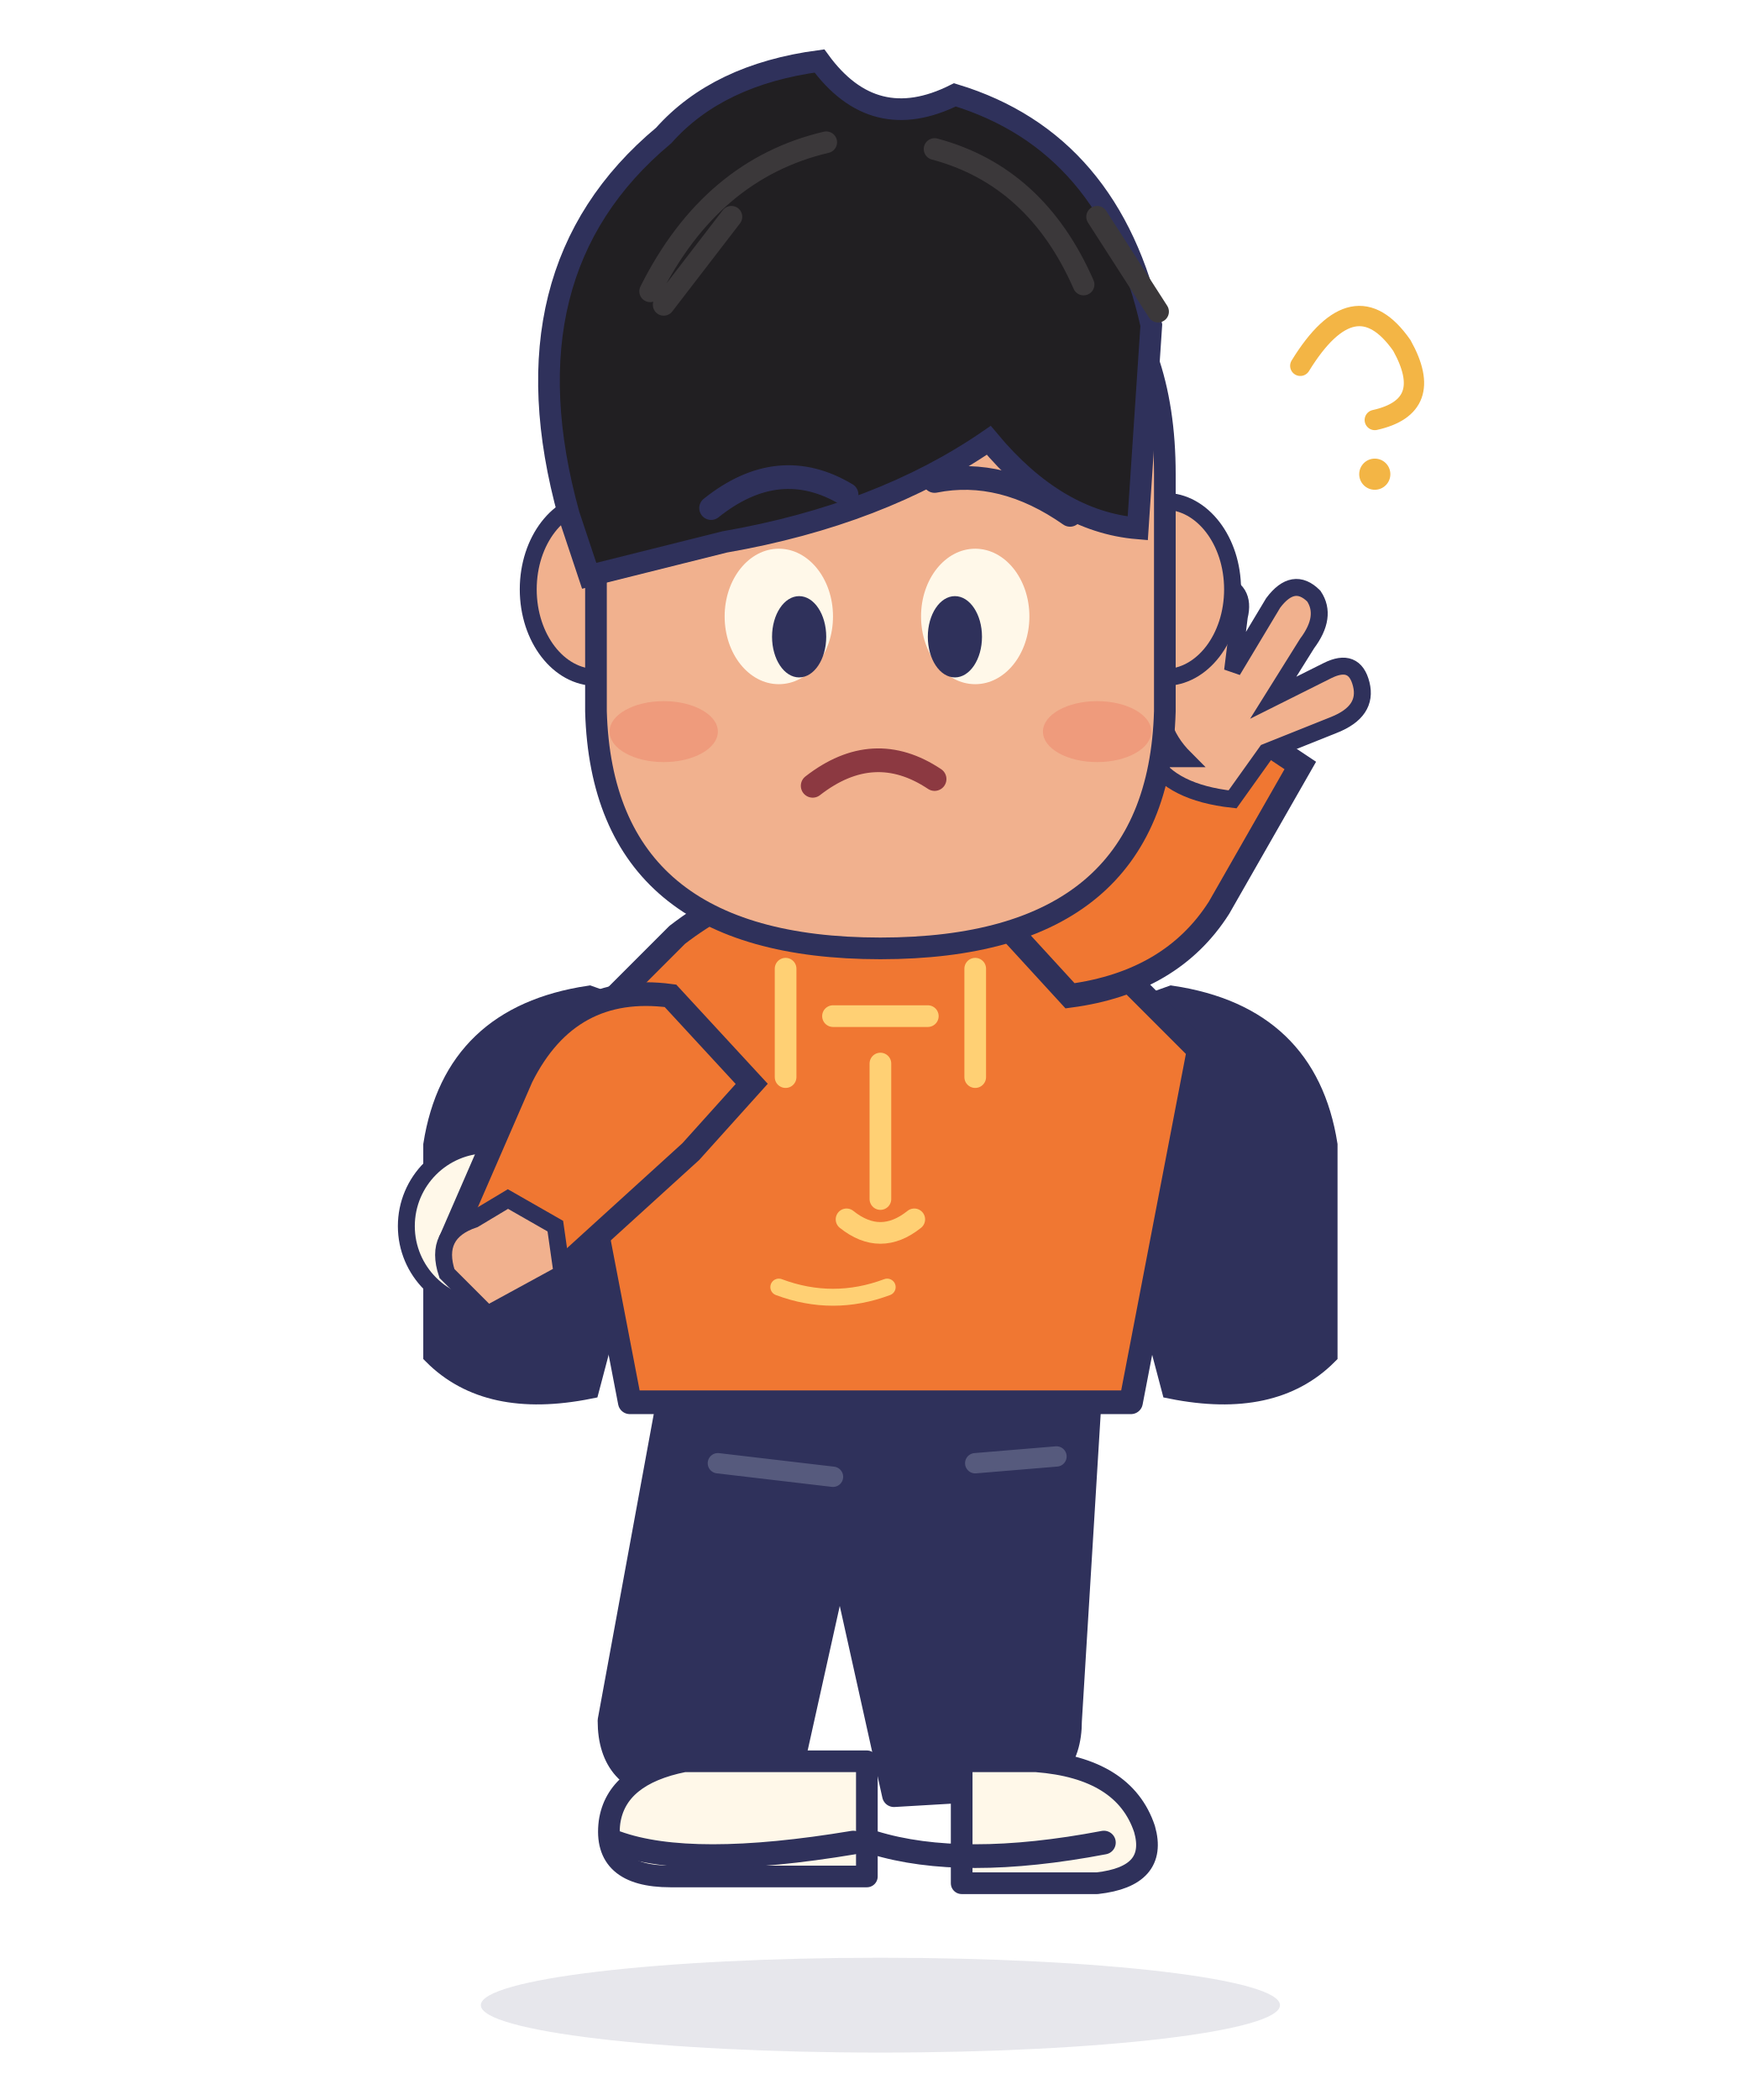
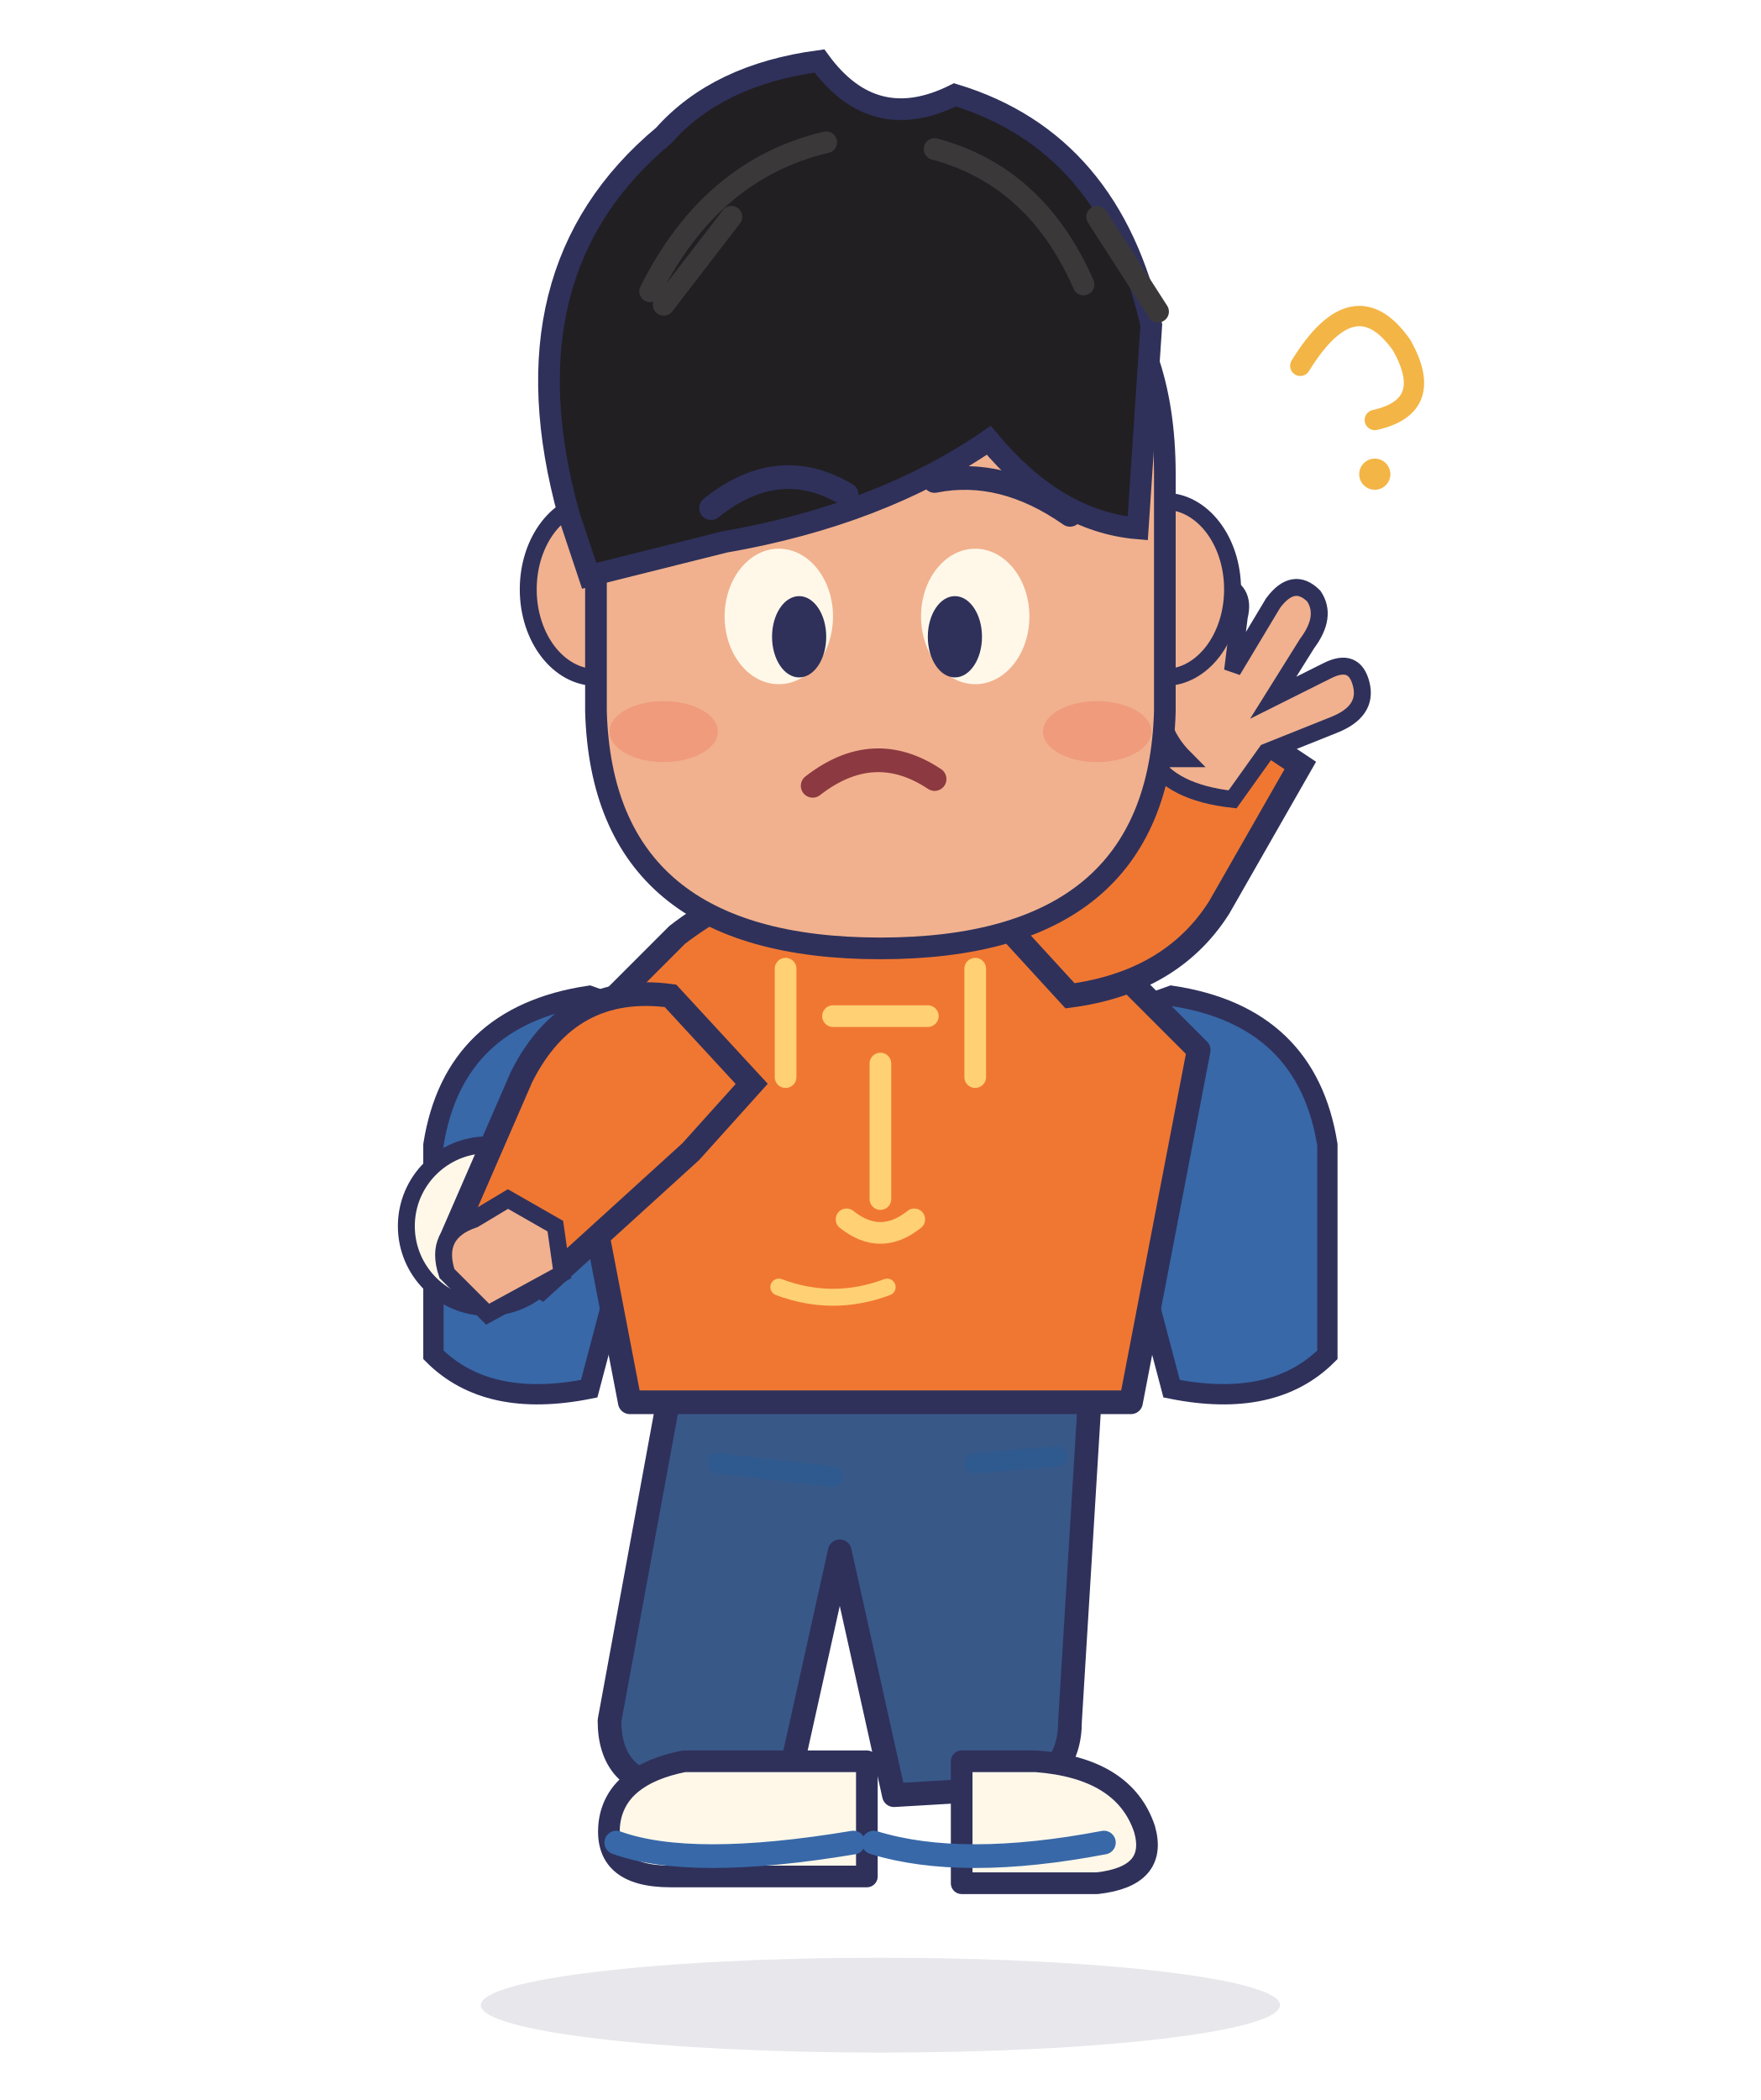
<svg xmlns="http://www.w3.org/2000/svg" viewBox="0 0 260 310" role="img" aria-label="Nusa — confused / scratch">
  <ellipse cx="130" cy="296" rx="59" ry="7" fill="#2f315b" opacity=".12" />
-   <path d="M87 147q-20 3-23 22v31q8 8 23 5l14-53Zm86 0q20 3 23 22v31q-8 8-23 5l-14-53Z" fill="#2f315b" stroke="#2f315b" stroke-width="3" />
-   <path d="M98 145q-8 17-5 43m68-43q8 17 5 43" fill="none" stroke="#2f315b" stroke-width="10" stroke-linecap="round" />
+   <path d="M87 147q-20 3-23 22v31q8 8 23 5l14-53Zm86 0q20 3 23 22v31q-8 8-23 5l-14-53Z" fill="#3868a8" stroke="#2f315b" stroke-width="3" />
+   <path d="M98 145q-8 17-5 43m68-43q8 17 5 43" fill="none" stroke="#3868a8" stroke-width="10" stroke-linecap="round" />
  <circle cx="72" cy="181" r="12" fill="#fff8e9" stroke="#2f315b" stroke-width="2.5" />
  <path d="m72 171 3 9-3 11-3-11Z" fill="#ec765f" />
  <circle cx="72" cy="181" r="1.7" fill="#249d87" />
-   <path d="M99 205h62l-3 49q0 9-9 10l-17 1-8-36-8 36-17-1q-9-1-9-10Z" fill="#2f315b" stroke="#2f315b" stroke-width="3.5" stroke-linejoin="round" />
-   <path d="m106 216 17 2m21-2 12-1" fill="none" stroke="#565a7d" stroke-width="3" stroke-linecap="round" />
+   <path d="M99 205h62l-3 49q0 9-9 10l-17 1-8-36-8 36-17-1q-9-1-9-10Z" fill="#385888" stroke="#2f315b" stroke-width="3.5" stroke-linejoin="round" />
+   <path d="m106 216 17 2m21-2 12-1" fill="none" stroke="#2f5a8f" stroke-width="3" stroke-linecap="round" />
  <path d="M111 260h17v17H99q-10 0-9-8 1-7 11-9Zm31 0h11q13 1 16 10 2 7-7 8h-20Z" fill="#fff8e9" stroke="#2f315b" stroke-width="3.2" stroke-linejoin="round" />
-   <path d="M91 272q11 4 35 0m3 0q13 4 34 0" fill="none" stroke="#2f315b" stroke-width="3.5" stroke-linecap="round" />
+   <path d="M91 272q11 4 35 0m3 0q13 4 34 0" fill="none" stroke="#3868a8" stroke-width="3.5" stroke-linecap="round" />
  <path d="M108 116h44v27q-3 13-22 13t-22-13Z" fill="#f1b18e" stroke="#2f315b" stroke-width="2.5" />
  <path d="M100 138q13-10 30-10t30 10l17 17-10 52H93l-10-52Z" fill="#f07732" stroke="#2f315b" stroke-width="3.5" stroke-linejoin="round" />
  <path d="M116 143v16m28-16v16m-14-2v20m-7-27h14m-12 30q5 4 10 0" fill="none" stroke="#ffd074" stroke-width="3.2" stroke-linecap="round" />
  <path d="M115 190q8 3 16 0" fill="none" stroke="#ffd074" stroke-width="2.5" stroke-linecap="round" />
  <path d="M99 147q-15-2-22 12l-10 23 13 8 22-20 9-10Zm59 0q15-2 22-13l12-21-12-8-20 20-13 10Z" fill="#f07732" stroke="#2f315b" stroke-width="3.5" />
  <path d="M70 180q-6 2-4 8l6 6 11-6-1-7-7-4Zm105-68q-5-5-3-11l3-11q1-5 5-4t3 5l-1 8 6-10q3-4 6-1 2 3-1 7l-5 8 8-4q4-2 5 2t-4 6l-10 4-5 7q-9-1-12-6Z" fill="#f1b18e" stroke="#2f315b" stroke-width="2.5" />
  <ellipse cx="88" cy="87" rx="10" ry="13" fill="#f1b18e" stroke="#2f315b" stroke-width="2.5" />
  <ellipse cx="172" cy="87" rx="10" ry="13" fill="#f1b18e" stroke="#2f315b" stroke-width="2.5" />
  <path d="M88 70q0-39 42-41 42 2 42 41v35q-1 35-42 35t-42-35Z" fill="#f1b18e" stroke="#2f315b" stroke-width="3.2" stroke-linejoin="round" />
  <path d="M84 76q-10-36 14-56 8-9 23-11 8 11 20 5 23 7 29 34l-2 30q-12-1-22-13-16 11-39 15l-20 5Z" fill="#211f22" stroke="#2f315b" stroke-width="3.2" />
  <path d="M96 43q9-18 26-22m16 1q15 4 22 20m-52-10-10 13m64-13 9 14" fill="none" stroke="#3b383a" stroke-width="3.2" stroke-linecap="round" />
  <path d="M105 75q10-8 20-2m13-2q10-2 20 5" fill="none" stroke="#2f315b" stroke-width="3.5" stroke-linecap="round" />
  <ellipse cx="115" cy="91" rx="8" ry="10" fill="#fff8e9" />
  <ellipse cx="144" cy="91" rx="8" ry="10" fill="#fff8e9" />
  <ellipse cx="118" cy="94" rx="4" ry="6" fill="#2f315b" />
  <ellipse cx="141" cy="94" rx="4" ry="6" fill="#2f315b" />
  <ellipse cx="98" cy="108" rx="8" ry="4.5" fill="#ec765f" opacity=".38" />
  <ellipse cx="162" cy="108" rx="8" ry="4.5" fill="#ec765f" opacity=".38" />
  <path d="M120 116q9-7 18-1" fill="none" stroke="#8c3941" stroke-width="3.5" stroke-linecap="round" />
  <path d="M192 54q8-13 15-3 5 9-4 11" fill="none" stroke="#f3b545" stroke-width="3" stroke-linecap="round" />
  <circle cx="203" cy="70" r="2.3" fill="#f3b545" />
</svg>
